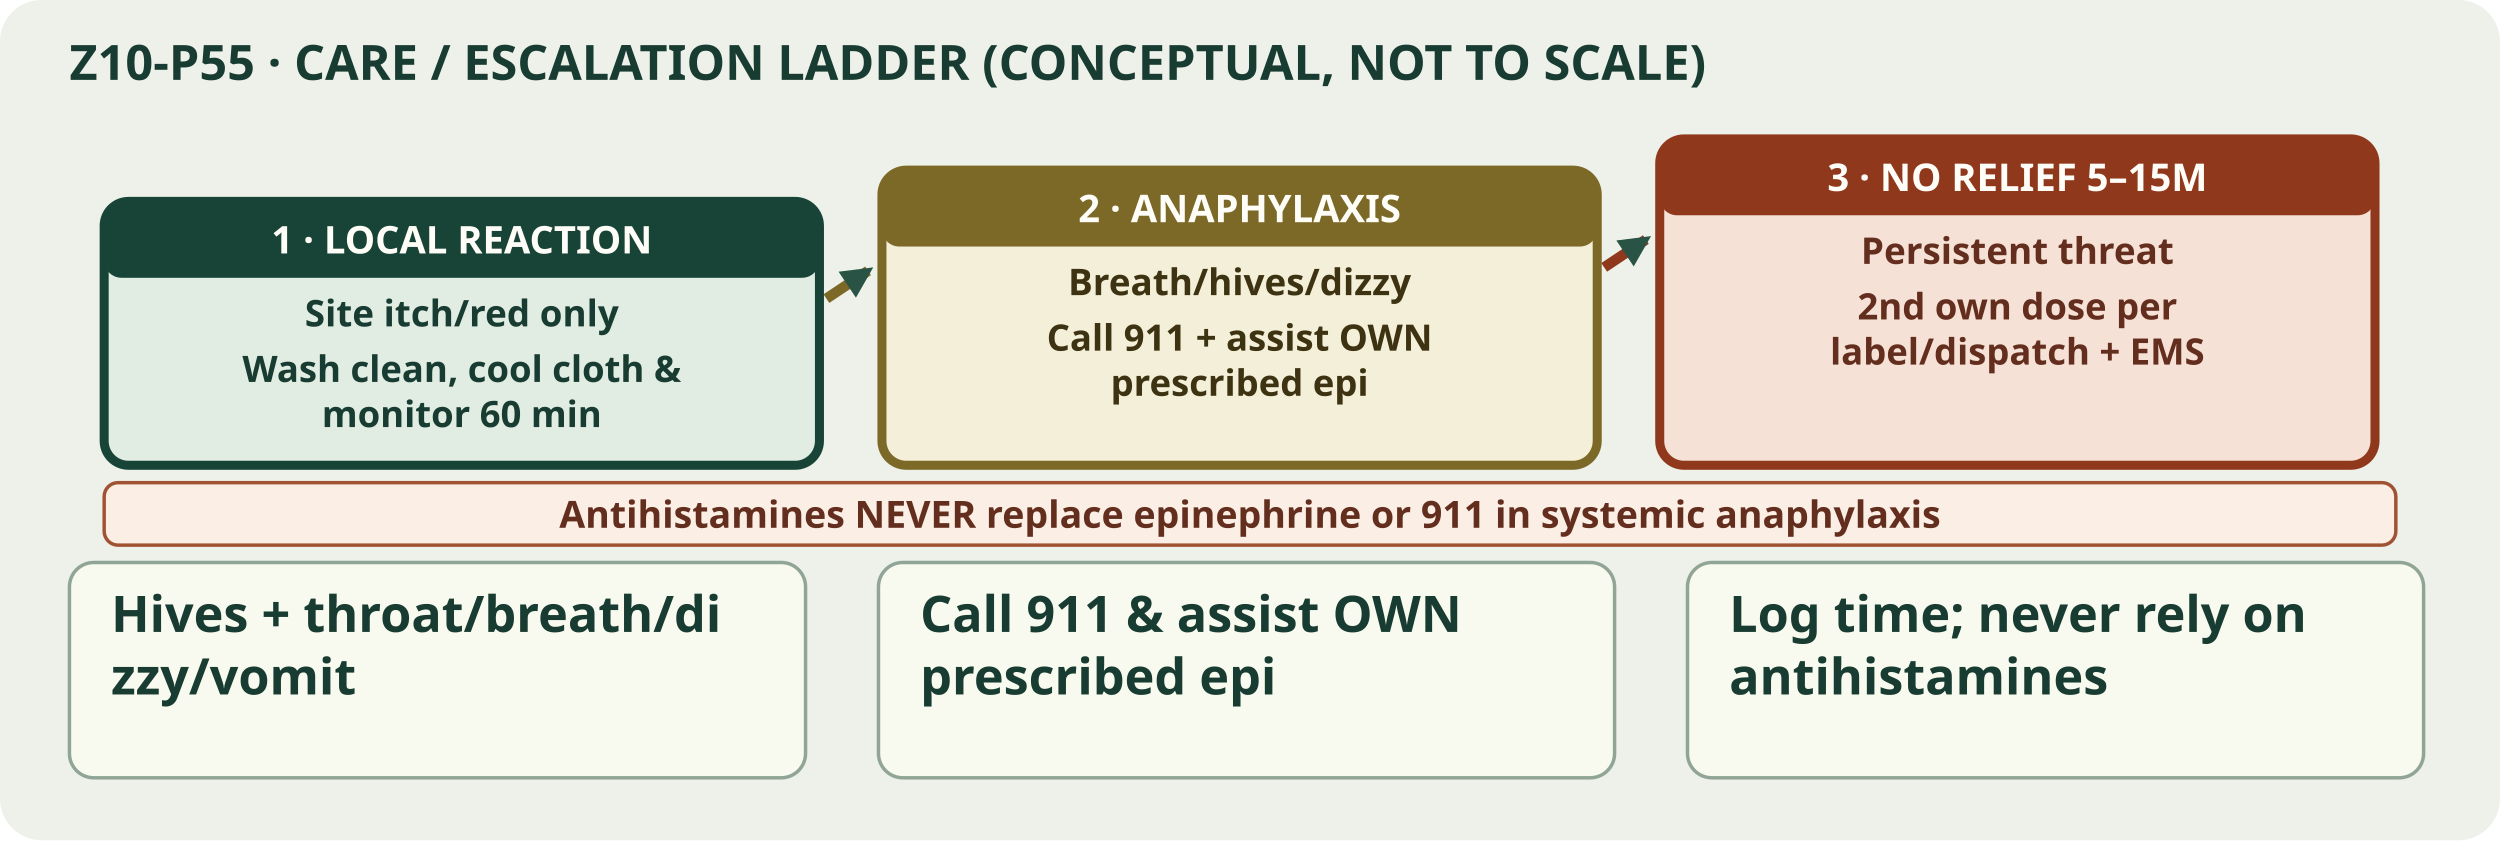
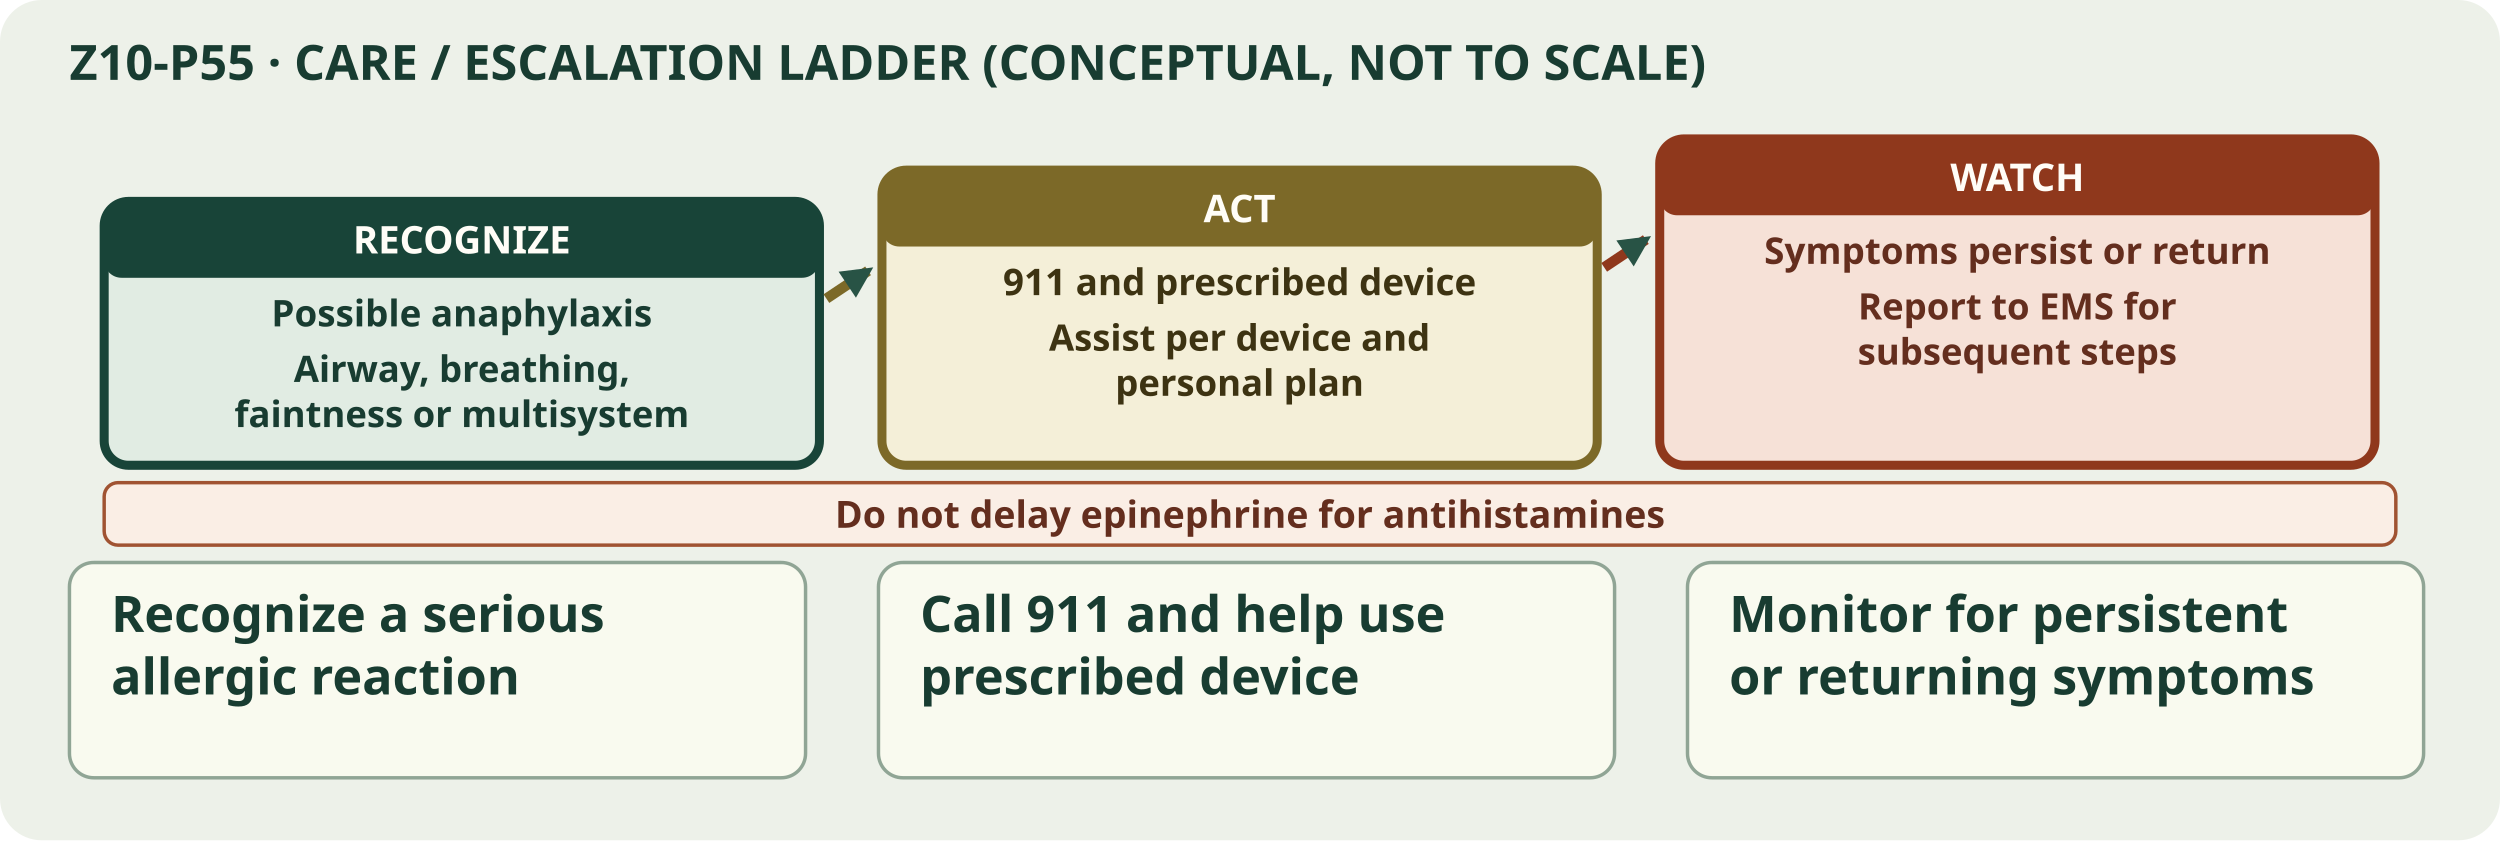
<svg xmlns="http://www.w3.org/2000/svg" viewBox="0 0 720 242" role="img" aria-labelledby="title desc">
  <defs>
    <marker id="arrow" viewBox="0 0 10 10" markerWidth="3" markerHeight="3" refX="8" refY="5" orient="auto">
      <path d="M0 0L10 5 0 10Z" fill="#285345" />
    </marker>
  </defs>
  <rect width="720" height="242" rx="12" fill="#edf1e9" />
  <g font-family="system-ui,sans-serif" font-size="14.5" font-weight="650" fill="#183c31">
    <text x="20" y="23" font-size="14" font-weight="700" fill="#183c31" text-anchor="start">Z10-P55 · CARE / ESCALATION LADDER (CONCEPTUAL, NOT TO SCALE)</text>
    <g id="escalation-ladder-artwork">
      <rect x="30" y="58" width="206" height="76" rx="7" fill="#e1ece3" stroke="#184438" stroke-width="2.6" />
      <rect x="30" y="58" width="206" height="22" rx="5" fill="#184438" />
-       <text x="133" y="73" font-size="11" font-weight="650" fill="#fffdf7" text-anchor="middle">1 · LOCAL REACTION</text>
-       <text x="133" y="94" font-size="10.6" font-weight="650" fill="#183c31" text-anchor="middle">Site itch/red only</text>
-       <text x="133" y="110" font-size="10.5" font-weight="650" fill="#183c31" text-anchor="middle">Wash clean, cool cloth &amp;</text>
-       <text x="133" y="123" font-size="10.5" font-weight="650" fill="#183c31" text-anchor="middle">monitor 60 min</text>
+       <text x="133" y="73" font-size="11" font-weight="650" fill="#fffdf7" text-anchor="middle">RECOGNIZE</text>
+       <text x="133" y="94" font-size="10.6" font-weight="650" fill="#183c31" text-anchor="middle">Possible anaphylaxis</text>
+       <text x="133" y="110" font-size="10.5" font-weight="650" fill="#183c31" text-anchor="middle">Airway, breathing,</text>
+       <text x="133" y="123" font-size="10.5" font-weight="650" fill="#183c31" text-anchor="middle">faintness or multisystem</text>
      <path d="M238 86l12-8" stroke="#7c6928" stroke-width="3" marker-end="url(#arrow)" />
      <rect x="254" y="49" width="206" height="85" rx="7" fill="#f4efd8" stroke="#7c6928" stroke-width="2.6" />
      <rect x="254" y="49" width="206" height="22" rx="5" fill="#7c6928" />
-       <text x="357" y="64" font-size="11" font-weight="650" fill="#fffdf7" text-anchor="middle">2 · ANAPHYLAXIS</text>
-       <text x="357" y="85" font-size="10.6" font-weight="650" fill="#3d3312" text-anchor="middle">Breath/hives/dizzy</text>
-       <text x="357" y="101" font-size="10.5" font-weight="650" fill="#3d3312" text-anchor="middle">Call 911 + assist OWN</text>
-       <text x="357" y="114" font-size="10.5" font-weight="650" fill="#3d3312" text-anchor="middle">prescribed epi</text>
+       <text x="357" y="64" font-size="11" font-weight="650" fill="#fffdf7" text-anchor="middle">ACT</text>
+       <text x="357" y="85" font-size="10.6" font-weight="650" fill="#3d3312" text-anchor="middle">911 and prescribed device</text>
+       <text x="357" y="101" font-size="10.5" font-weight="650" fill="#3d3312" text-anchor="middle">Assist per device and</text>
+       <text x="357" y="114" font-size="10.5" font-weight="650" fill="#3d3312" text-anchor="middle">personal plan</text>
      <path d="M462 77l12-8" stroke="#8f381c" stroke-width="3" marker-end="url(#arrow)" />
      <rect x="478" y="40" width="206" height="94" rx="7" fill="#f6e1d7" stroke="#8f381c" stroke-width="2.6" />
      <rect x="478" y="40" width="206" height="22" rx="5" fill="#8f381c" />
-       <text x="581" y="55" font-size="11" font-weight="650" fill="#fffdf7" text-anchor="middle">3 · NO RELIEF 5–15M</text>
-       <text x="581" y="76" font-size="10.6" font-weight="650" fill="#642e1e" text-anchor="middle">Persistent threat</text>
-       <text x="581" y="92" font-size="10.5" font-weight="650" fill="#642e1e" text-anchor="middle">2nd own dose per</text>
-       <text x="581" y="105" font-size="10.5" font-weight="650" fill="#642e1e" text-anchor="middle">label/dispatch + EMS</text>
+       <text x="581" y="55" font-size="11" font-weight="650" fill="#fffdf7" text-anchor="middle">WATCH</text>
+       <text x="581" y="76" font-size="10.6" font-weight="650" fill="#642e1e" text-anchor="middle">Symptoms persist or return</text>
+       <text x="581" y="92" font-size="10.5" font-weight="650" fill="#642e1e" text-anchor="middle">Report to EMS for</text>
+       <text x="581" y="105" font-size="10.5" font-weight="650" fill="#642e1e" text-anchor="middle">subsequent steps</text>
      <rect x="30" y="139" width="660" height="18" rx="4" fill="#faeee5" stroke="#a05332" />
-       <text x="360" y="152" font-size="10.8" font-weight="650" fill="#642e1e" text-anchor="middle">Antihistamines NEVER replace epinephrine or 911 in systemic anaphylaxis</text>
+       <text x="360" y="152" font-size="10.8" font-weight="650" fill="#642e1e" text-anchor="middle">Do not delay epinephrine for antihistamines</text>
    </g>
    <g id="stage-panels">
      <rect x="20" y="162" width="212" height="62" rx="7" fill="#f9faef" stroke="#90a595" />
-       <text x="32" y="182" font-size="14.5" font-weight="650" fill="#183c31" text-anchor="start">Hives + throat/breath/di</text>
-       <text x="32" y="200" font-size="14.5" font-weight="650" fill="#183c31" text-anchor="start">zzy/vomit</text>
+       <text x="32" y="182" font-size="14.5" font-weight="650" fill="#183c31" text-anchor="start">Recognize a serious</text>
+       <text x="32" y="200" font-size="14.5" font-weight="650" fill="#183c31" text-anchor="start">allergic reaction</text>
      <rect x="253" y="162" width="212" height="62" rx="7" fill="#f9faef" stroke="#90a595" />
-       <text x="265" y="182" font-size="14.5" font-weight="650" fill="#183c31" text-anchor="start">Call 911 &amp; assist OWN</text>
-       <text x="265" y="200" font-size="14.5" font-weight="650" fill="#183c31" text-anchor="start">prescribed epi</text>
+       <text x="265" y="182" font-size="14.5" font-weight="650" fill="#183c31" text-anchor="start">Call 911 and help use</text>
+       <text x="265" y="200" font-size="14.5" font-weight="650" fill="#183c31" text-anchor="start">prescribed device</text>
      <rect x="486" y="162" width="212" height="62" rx="7" fill="#f9faef" stroke="#90a595" />
-       <text x="498" y="182" font-size="14.5" font-weight="650" fill="#183c31" text-anchor="start">Log time; never rely on</text>
-       <text x="498" y="200" font-size="14.5" font-weight="650" fill="#183c31" text-anchor="start">antihistamines</text>
+       <text x="498" y="182" font-size="14.5" font-weight="650" fill="#183c31" text-anchor="start">Monitor for persistent</text>
+       <text x="498" y="200" font-size="14.5" font-weight="650" fill="#183c31" text-anchor="start">or returning symptoms</text>
    </g>
  </g>
</svg>
